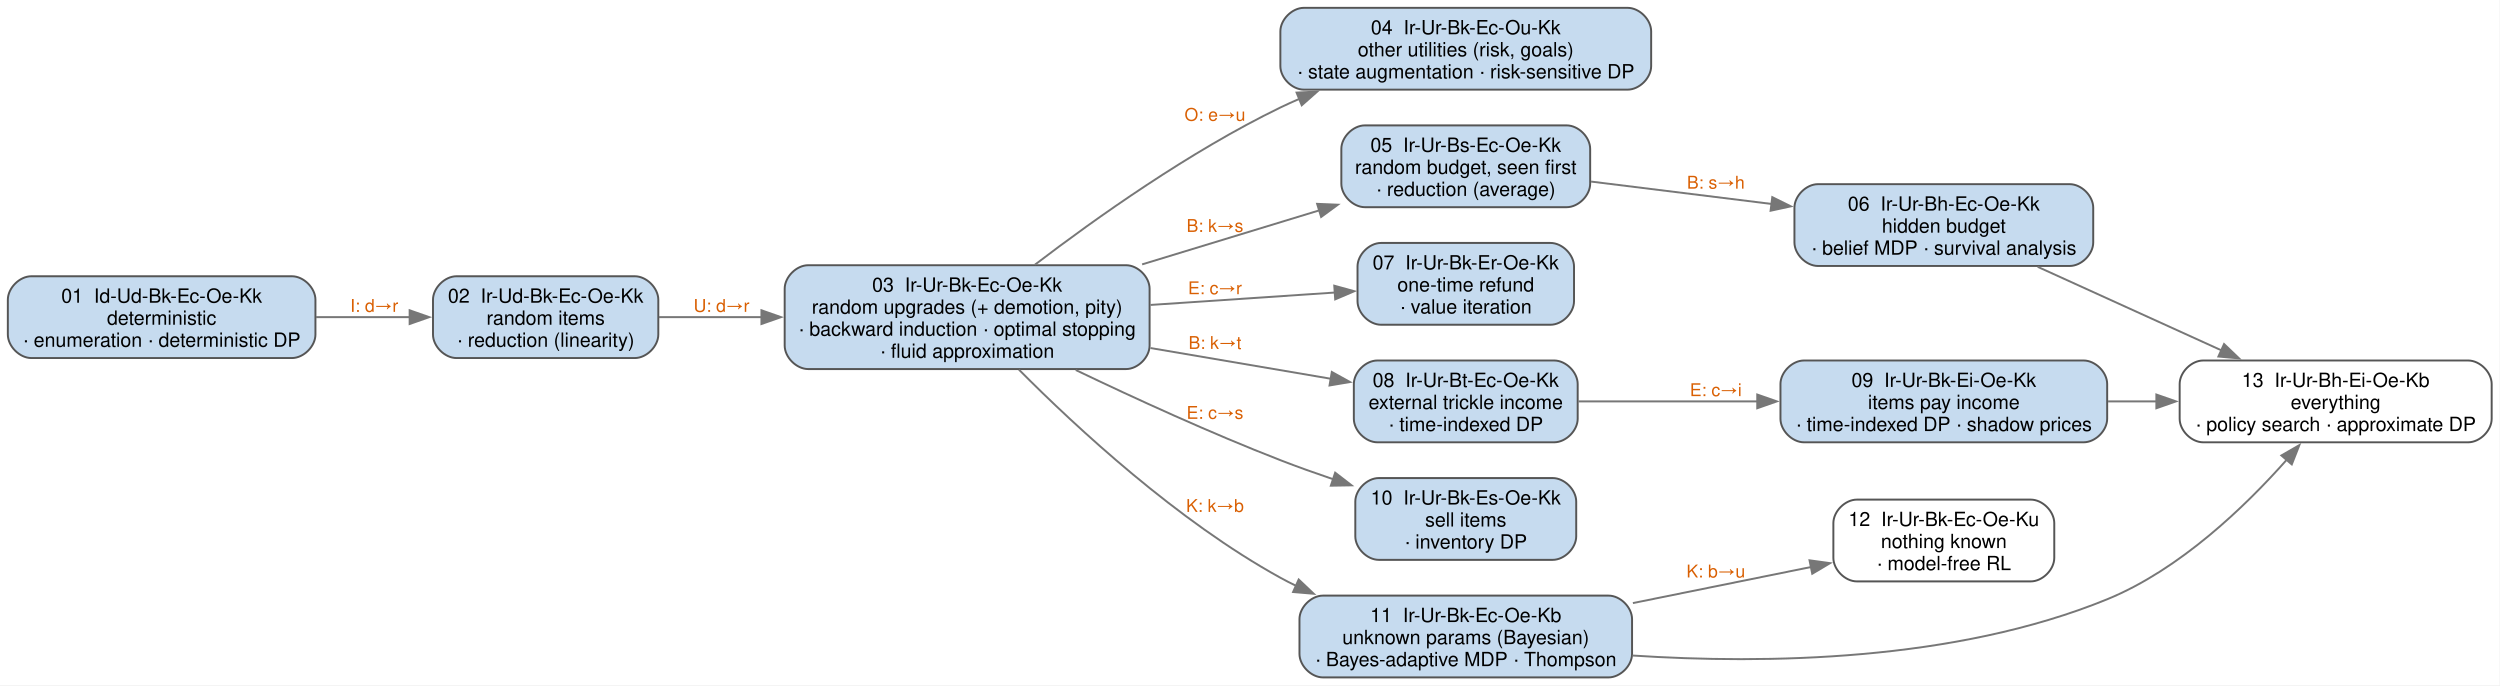
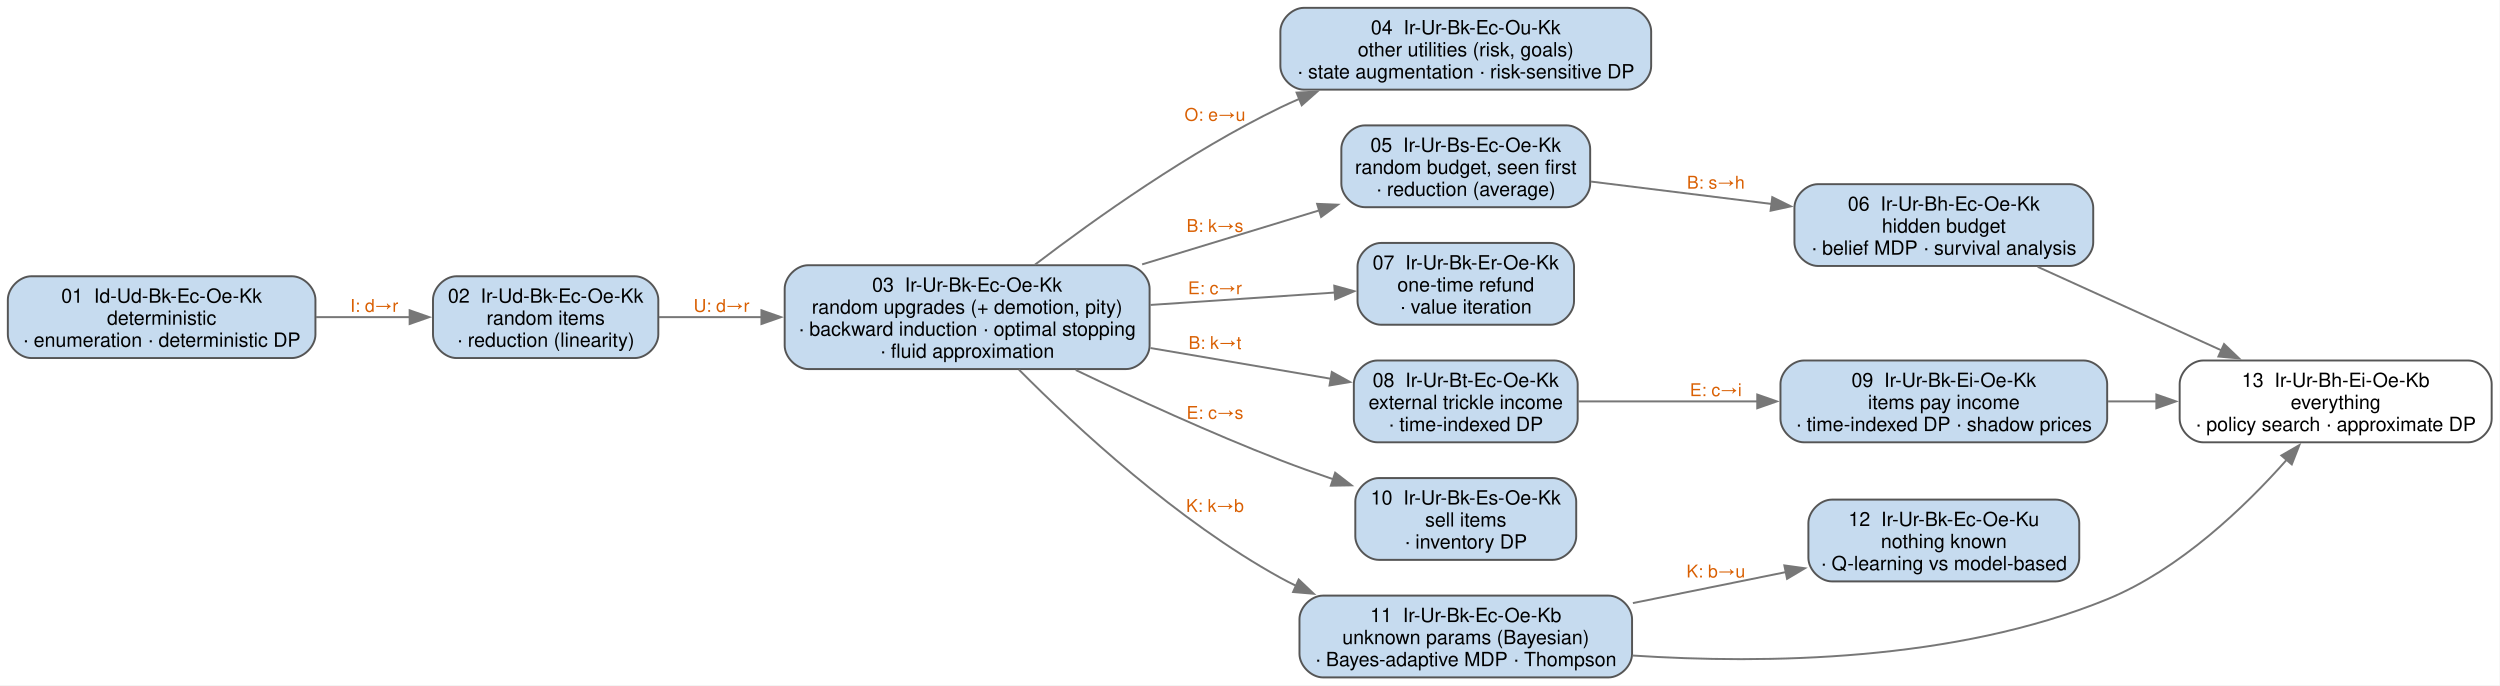
<svg xmlns="http://www.w3.org/2000/svg" width="1276pt" height="350pt" viewBox="0.00 0.00 1276.00 350.00">
  <g id="graph0" class="graph" transform="scale(1 1) rotate(0) translate(4 345.75)">
    <polygon fill="white" stroke="none" points="-4,4 -4,-345.75 1271.75,-345.75 1271.75,4 -4,4" />
    <g id="node1" class="node">
      <path fill="#c6dbef" stroke="#555555" d="M145,-204.75C145,-204.75 12,-204.75 12,-204.75 6,-204.75 0,-198.75 0,-192.75 0,-192.75 0,-175 0,-175 0,-169 6,-163 12,-163 12,-163 145,-163 145,-163 151,-163 157,-169 157,-175 157,-175 157,-192.75 157,-192.75 157,-198.75 151,-204.75 145,-204.75" />
      <text xml:space="preserve" text-anchor="middle" x="78.5" y="-191.25" font-family="Helvetica,sans-Serif" font-size="10.00">01  Id-Ud-Bk-Ec-Oe-Kk</text>
      <text xml:space="preserve" text-anchor="middle" x="78.5" y="-180" font-family="Helvetica,sans-Serif" font-size="10.00">deterministic</text>
      <text xml:space="preserve" text-anchor="middle" x="78.5" y="-168.75" font-family="Helvetica,sans-Serif" font-size="10.00">· enumeration · deterministic DP</text>
    </g>
    <g id="node2" class="node">
      <path fill="#c6dbef" stroke="#555555" d="M320,-204.75C320,-204.75 229,-204.75 229,-204.75 223,-204.75 217,-198.75 217,-192.75 217,-192.75 217,-175 217,-175 217,-169 223,-163 229,-163 229,-163 320,-163 320,-163 326,-163 332,-169 332,-175 332,-175 332,-192.75 332,-192.75 332,-198.75 326,-204.75 320,-204.75" />
      <text xml:space="preserve" text-anchor="middle" x="274.5" y="-191.25" font-family="Helvetica,sans-Serif" font-size="10.00">02  Ir-Ud-Bk-Ec-Oe-Kk</text>
      <text xml:space="preserve" text-anchor="middle" x="274.5" y="-180" font-family="Helvetica,sans-Serif" font-size="10.00">random items</text>
      <text xml:space="preserve" text-anchor="middle" x="274.5" y="-168.75" font-family="Helvetica,sans-Serif" font-size="10.00">· reduction (linearity)</text>
    </g>
    <g id="edge1" class="edge">
      <path fill="none" stroke="#777777" d="M157.29,-183.88C173.24,-183.88 189.91,-183.88 205.48,-183.88" />
      <polygon fill="#777777" stroke="#777777" points="205.08,-187.38 215.08,-183.88 205.08,-180.38 205.08,-187.38" />
      <text xml:space="preserve" text-anchor="middle" x="187" y="-186.57" font-family="Helvetica,sans-Serif" font-size="9.00" fill="#d95f02">I: d→r</text>
    </g>
    <g id="node3" class="node">
      <path fill="#c6dbef" stroke="#555555" d="M570.75,-210.38C570.75,-210.38 408.5,-210.38 408.5,-210.38 402.5,-210.38 396.5,-204.38 396.5,-198.38 396.5,-198.38 396.5,-169.38 396.5,-169.38 396.5,-163.38 402.5,-157.38 408.5,-157.38 408.5,-157.38 570.75,-157.38 570.75,-157.38 576.75,-157.38 582.75,-163.38 582.75,-169.38 582.75,-169.38 582.75,-198.38 582.75,-198.38 582.75,-204.38 576.75,-210.38 570.75,-210.38" />
      <text xml:space="preserve" text-anchor="middle" x="489.62" y="-196.88" font-family="Helvetica,sans-Serif" font-size="10.00">03  Ir-Ur-Bk-Ec-Oe-Kk</text>
      <text xml:space="preserve" text-anchor="middle" x="489.62" y="-185.62" font-family="Helvetica,sans-Serif" font-size="10.00">random upgrades (+ demotion, pity)</text>
      <text xml:space="preserve" text-anchor="middle" x="489.62" y="-174.38" font-family="Helvetica,sans-Serif" font-size="10.00">· backward induction · optimal stopping</text>
      <text xml:space="preserve" text-anchor="middle" x="489.62" y="-163.12" font-family="Helvetica,sans-Serif" font-size="10.00">· fluid approximation</text>
    </g>
    <g id="edge2" class="edge">
      <path fill="none" stroke="#777777" d="M332.33,-183.88C348.49,-183.88 366.62,-183.88 384.65,-183.88" />
      <polygon fill="#777777" stroke="#777777" points="384.64,-187.38 394.64,-183.88 384.64,-180.38 384.64,-187.38" />
      <text xml:space="preserve" text-anchor="middle" x="364.25" y="-186.57" font-family="Helvetica,sans-Serif" font-size="9.00" fill="#d95f02">U: d→r</text>
    </g>
    <g id="node4" class="node">
      <path fill="#c6dbef" stroke="#555555" d="M826.75,-341.75C826.75,-341.75 661.5,-341.75 661.5,-341.75 655.5,-341.75 649.5,-335.75 649.5,-329.75 649.5,-329.75 649.5,-312 649.5,-312 649.5,-306 655.5,-300 661.5,-300 661.5,-300 826.75,-300 826.75,-300 832.75,-300 838.75,-306 838.75,-312 838.75,-312 838.75,-329.75 838.75,-329.75 838.75,-335.75 832.75,-341.75 826.75,-341.75" />
      <text xml:space="preserve" text-anchor="middle" x="744.12" y="-328.25" font-family="Helvetica,sans-Serif" font-size="10.00">04  Ir-Ur-Bk-Ec-Ou-Kk</text>
      <text xml:space="preserve" text-anchor="middle" x="744.12" y="-317" font-family="Helvetica,sans-Serif" font-size="10.00">other utilities (risk, goals)</text>
      <text xml:space="preserve" text-anchor="middle" x="744.12" y="-305.75" font-family="Helvetica,sans-Serif" font-size="10.00">· state augmentation · risk-sensitive DP</text>
    </g>
    <g id="edge3" class="edge">
      <path fill="none" stroke="#777777" d="M524.24,-210.66C555.28,-234.35 603.42,-268.53 649.5,-290.88 652.62,-292.39 655.84,-293.85 659.12,-295.26" />
      <polygon fill="#777777" stroke="#777777" points="657.77,-298.49 668.35,-299.02 660.41,-292.01 657.77,-298.49" />
      <text xml:space="preserve" text-anchor="middle" x="616.12" y="-284.09" font-family="Helvetica,sans-Serif" font-size="9.00" fill="#d95f02">O: e→u</text>
    </g>
    <g id="node5" class="node">
      <path fill="#c6dbef" stroke="#555555" d="M795.62,-281.75C795.62,-281.75 692.62,-281.75 692.62,-281.75 686.62,-281.75 680.62,-275.75 680.62,-269.75 680.62,-269.75 680.62,-252 680.62,-252 680.62,-246 686.62,-240 692.62,-240 692.62,-240 795.62,-240 795.62,-240 801.62,-240 807.62,-246 807.62,-252 807.62,-252 807.62,-269.75 807.62,-269.75 807.62,-275.75 801.62,-281.75 795.62,-281.75" />
      <text xml:space="preserve" text-anchor="middle" x="744.12" y="-268.25" font-family="Helvetica,sans-Serif" font-size="10.00">05  Ir-Ur-Bs-Ec-Oe-Kk</text>
      <text xml:space="preserve" text-anchor="middle" x="744.12" y="-257" font-family="Helvetica,sans-Serif" font-size="10.00">random budget, seen first</text>
      <text xml:space="preserve" text-anchor="middle" x="744.12" y="-245.75" font-family="Helvetica,sans-Serif" font-size="10.00">· reduction (average)</text>
    </g>
    <g id="edge4" class="edge">
      <path fill="none" stroke="#777777" d="M578.94,-210.81C608.57,-219.84 641.28,-229.82 669.65,-238.47" />
      <polygon fill="#777777" stroke="#777777" points="668.26,-241.71 678.85,-241.27 670.31,-235.01 668.26,-241.71" />
      <text xml:space="preserve" text-anchor="middle" x="616.12" y="-227.38" font-family="Helvetica,sans-Serif" font-size="9.00" fill="#d95f02">B: k→s</text>
    </g>
    <g id="node7" class="node">
      <path fill="#c6dbef" stroke="#555555" d="M787.38,-221.75C787.38,-221.75 700.88,-221.75 700.88,-221.75 694.88,-221.75 688.88,-215.75 688.88,-209.75 688.88,-209.75 688.88,-192 688.88,-192 688.88,-186 694.88,-180 700.88,-180 700.88,-180 787.38,-180 787.38,-180 793.38,-180 799.38,-186 799.38,-192 799.38,-192 799.38,-209.75 799.38,-209.75 799.38,-215.75 793.38,-221.75 787.38,-221.75" />
      <text xml:space="preserve" text-anchor="middle" x="744.12" y="-208.25" font-family="Helvetica,sans-Serif" font-size="10.00">07  Ir-Ur-Bk-Er-Oe-Kk</text>
      <text xml:space="preserve" text-anchor="middle" x="744.12" y="-197" font-family="Helvetica,sans-Serif" font-size="10.00">one-time refund</text>
      <text xml:space="preserve" text-anchor="middle" x="744.12" y="-185.75" font-family="Helvetica,sans-Serif" font-size="10.00">· value iteration</text>
    </g>
    <g id="edge6" class="edge">
      <path fill="none" stroke="#777777" d="M583.21,-190.11C614.53,-192.22 648.82,-194.53 677.59,-196.46" />
      <polygon fill="#777777" stroke="#777777" points="677.01,-199.93 687.22,-197.11 677.48,-192.95 677.01,-199.93" />
      <text xml:space="preserve" text-anchor="middle" x="616.12" y="-195.58" font-family="Helvetica,sans-Serif" font-size="9.00" fill="#d95f02">E: c→r</text>
    </g>
    <g id="node8" class="node">
      <path fill="#c6dbef" stroke="#555555" d="M789.25,-161.75C789.25,-161.75 699,-161.75 699,-161.75 693,-161.75 687,-155.75 687,-149.75 687,-149.75 687,-132 687,-132 687,-126 693,-120 699,-120 699,-120 789.25,-120 789.25,-120 795.25,-120 801.25,-126 801.25,-132 801.25,-132 801.25,-149.75 801.25,-149.75 801.25,-155.75 795.25,-161.75 789.25,-161.75" />
      <text xml:space="preserve" text-anchor="middle" x="744.12" y="-148.25" font-family="Helvetica,sans-Serif" font-size="10.00">08  Ir-Ur-Bt-Ec-Oe-Kk</text>
      <text xml:space="preserve" text-anchor="middle" x="744.12" y="-137" font-family="Helvetica,sans-Serif" font-size="10.00">external trickle income</text>
      <text xml:space="preserve" text-anchor="middle" x="744.12" y="-125.75" font-family="Helvetica,sans-Serif" font-size="10.00">· time-indexed DP</text>
    </g>
    <g id="edge7" class="edge">
      <path fill="none" stroke="#777777" d="M583.21,-168.11C613.78,-162.9 647.19,-157.21 675.52,-152.39" />
      <polygon fill="#777777" stroke="#777777" points="675.76,-155.9 685.03,-150.77 674.59,-149 675.76,-155.9" />
      <text xml:space="preserve" text-anchor="middle" x="616.12" y="-167.65" font-family="Helvetica,sans-Serif" font-size="9.00" fill="#d95f02">B: k→t</text>
    </g>
    <g id="node10" class="node">
      <path fill="#c6dbef" stroke="#555555" d="M788.5,-101.75C788.5,-101.75 699.75,-101.75 699.75,-101.75 693.75,-101.75 687.75,-95.75 687.75,-89.75 687.75,-89.75 687.75,-72 687.75,-72 687.75,-66 693.75,-60 699.75,-60 699.75,-60 788.5,-60 788.5,-60 794.5,-60 800.5,-66 800.5,-72 800.5,-72 800.5,-89.75 800.5,-89.75 800.5,-95.75 794.5,-101.75 788.5,-101.75" />
      <text xml:space="preserve" text-anchor="middle" x="744.12" y="-88.25" font-family="Helvetica,sans-Serif" font-size="10.00">10  Ir-Ur-Bk-Es-Oe-Kk</text>
      <text xml:space="preserve" text-anchor="middle" x="744.12" y="-77" font-family="Helvetica,sans-Serif" font-size="10.00">sell items</text>
      <text xml:space="preserve" text-anchor="middle" x="744.12" y="-65.75" font-family="Helvetica,sans-Serif" font-size="10.00">· inventory DP</text>
    </g>
    <g id="edge9" class="edge">
      <path fill="none" stroke="#777777" d="M545.07,-156.88C575.42,-142.34 614.13,-124.61 649.5,-110.88 658.19,-107.5 667.44,-104.2 676.6,-101.1" />
      <polygon fill="#777777" stroke="#777777" points="677.47,-104.5 685.85,-98.03 675.26,-97.85 677.47,-104.5" />
      <text xml:space="preserve" text-anchor="middle" x="616.12" y="-131.97" font-family="Helvetica,sans-Serif" font-size="9.00" fill="#d95f02">E: c→s</text>
    </g>
    <g id="node11" class="node">
      <path fill="#c6dbef" stroke="#555555" d="M817,-41.75C817,-41.75 671.25,-41.75 671.25,-41.75 665.25,-41.75 659.25,-35.75 659.25,-29.75 659.25,-29.75 659.25,-12 659.25,-12 659.25,-6 665.25,0 671.25,0 671.25,0 817,0 817,0 823,0 829,-6 829,-12 829,-12 829,-29.75 829,-29.75 829,-35.75 823,-41.75 817,-41.75" />
      <text xml:space="preserve" text-anchor="middle" x="744.12" y="-28.25" font-family="Helvetica,sans-Serif" font-size="10.00">11  Ir-Ur-Bk-Ec-Oe-Kb</text>
      <text xml:space="preserve" text-anchor="middle" x="744.12" y="-17" font-family="Helvetica,sans-Serif" font-size="10.00">unknown params (Bayesian)</text>
      <text xml:space="preserve" text-anchor="middle" x="744.12" y="-5.75" font-family="Helvetica,sans-Serif" font-size="10.00">· Bayes-adaptive MDP · Thompson</text>
    </g>
    <g id="edge10" class="edge">
      <path fill="none" stroke="#777777" d="M516.07,-157.07C545.61,-127.34 597.04,-79.77 649.5,-50.88 652.14,-49.42 654.87,-48.02 657.65,-46.68" />
      <polygon fill="#777777" stroke="#777777" points="658.85,-49.98 666.54,-42.69 655.99,-43.59 658.85,-49.98" />
      <text xml:space="preserve" text-anchor="middle" x="616.12" y="-84.47" font-family="Helvetica,sans-Serif" font-size="9.00" fill="#d95f02">K: k→b</text>
    </g>
    <g id="node6" class="node">
      <path fill="#c6dbef" stroke="#555555" d="M1052.38,-251.75C1052.38,-251.75 923.88,-251.75 923.88,-251.75 917.88,-251.75 911.88,-245.75 911.88,-239.75 911.88,-239.75 911.88,-222 911.88,-222 911.88,-216 917.88,-210 923.88,-210 923.88,-210 1052.38,-210 1052.38,-210 1058.38,-210 1064.38,-216 1064.38,-222 1064.38,-222 1064.38,-239.75 1064.38,-239.75 1064.38,-245.75 1058.38,-251.75 1052.38,-251.75" />
      <text xml:space="preserve" text-anchor="middle" x="988.12" y="-238.25" font-family="Helvetica,sans-Serif" font-size="10.00">06  Ir-Ur-Bh-Ec-Oe-Kk</text>
      <text xml:space="preserve" text-anchor="middle" x="988.12" y="-227" font-family="Helvetica,sans-Serif" font-size="10.00">hidden budget</text>
      <text xml:space="preserve" text-anchor="middle" x="988.12" y="-215.75" font-family="Helvetica,sans-Serif" font-size="10.00">· belief MDP · survival analysis</text>
    </g>
    <g id="edge5" class="edge">
      <path fill="none" stroke="#777777" d="M808.08,-253.07C836.26,-249.58 869.96,-245.4 900.48,-241.62" />
      <polygon fill="#777777" stroke="#777777" points="900.57,-245.13 910.06,-240.43 899.71,-238.19 900.57,-245.13" />
      <text xml:space="preserve" text-anchor="middle" x="871.75" y="-249.47" font-family="Helvetica,sans-Serif" font-size="9.00" fill="#d95f02">B: s→h</text>
    </g>
    <g id="node13" class="node">
      <path fill="white" stroke="#555555" d="M1255.75,-161.75C1255.75,-161.75 1120.5,-161.75 1120.5,-161.75 1114.5,-161.75 1108.5,-155.75 1108.5,-149.75 1108.5,-149.75 1108.5,-132 1108.5,-132 1108.5,-126 1114.5,-120 1120.5,-120 1120.5,-120 1255.75,-120 1255.75,-120 1261.75,-120 1267.75,-126 1267.75,-132 1267.75,-132 1267.75,-149.75 1267.75,-149.75 1267.75,-155.75 1261.75,-161.75 1255.75,-161.75" />
      <text xml:space="preserve" text-anchor="middle" x="1188.12" y="-148.25" font-family="Helvetica,sans-Serif" font-size="10.00">13  Ir-Ur-Bh-Ei-Oe-Kb</text>
      <text xml:space="preserve" text-anchor="middle" x="1188.12" y="-137" font-family="Helvetica,sans-Serif" font-size="10.00">everything</text>
      <text xml:space="preserve" text-anchor="middle" x="1188.12" y="-125.75" font-family="Helvetica,sans-Serif" font-size="10.00">· policy search · approximate DP</text>
    </g>
    <g id="edge12" class="edge">
      <path fill="none" stroke="#777777" d="M1036.05,-209.55C1064.18,-196.76 1100.15,-180.41 1129.94,-166.87" />
      <polygon fill="#777777" stroke="#777777" points="1131.16,-170.16 1138.82,-162.83 1128.27,-163.78 1131.16,-170.16" />
    </g>
    <g id="node9" class="node">
      <path fill="#c6dbef" stroke="#555555" d="M1059.5,-161.75C1059.5,-161.75 916.75,-161.75 916.75,-161.75 910.75,-161.75 904.75,-155.75 904.75,-149.75 904.75,-149.75 904.75,-132 904.75,-132 904.75,-126 910.75,-120 916.75,-120 916.75,-120 1059.5,-120 1059.5,-120 1065.5,-120 1071.5,-126 1071.5,-132 1071.5,-132 1071.5,-149.75 1071.5,-149.75 1071.5,-155.75 1065.5,-161.75 1059.5,-161.75" />
      <text xml:space="preserve" text-anchor="middle" x="988.12" y="-148.25" font-family="Helvetica,sans-Serif" font-size="10.00">09  Ir-Ur-Bk-Ei-Oe-Kk</text>
      <text xml:space="preserve" text-anchor="middle" x="988.12" y="-137" font-family="Helvetica,sans-Serif" font-size="10.00">items pay income</text>
      <text xml:space="preserve" text-anchor="middle" x="988.12" y="-125.75" font-family="Helvetica,sans-Serif" font-size="10.00">· time-indexed DP · shadow prices</text>
    </g>
    <g id="edge8" class="edge">
      <path fill="none" stroke="#777777" d="M801.56,-140.88C828.8,-140.88 862.22,-140.88 893.15,-140.88" />
      <polygon fill="#777777" stroke="#777777" points="892.9,-144.38 902.9,-140.88 892.9,-137.38 892.9,-144.38" />
      <text xml:space="preserve" text-anchor="middle" x="871.75" y="-143.57" font-family="Helvetica,sans-Serif" font-size="9.00" fill="#d95f02">E: c→i</text>
    </g>
    <g id="edge13" class="edge">
      <path fill="none" stroke="#777777" d="M1071.95,-140.88C1080.18,-140.88 1088.57,-140.88 1096.87,-140.88" />
      <polygon fill="#777777" stroke="#777777" points="1096.61,-144.38 1106.61,-140.88 1096.61,-137.38 1096.61,-144.38" />
    </g>
    <g id="node12" class="node">
-       <path fill="white" stroke="#555555" d="M1032.5,-90.75C1032.5,-90.75 943.75,-90.75 943.75,-90.75 937.75,-90.75 931.75,-84.75 931.75,-78.75 931.75,-78.75 931.75,-61 931.75,-61 931.75,-55 937.75,-49 943.75,-49 943.75,-49 1032.5,-49 1032.5,-49 1038.5,-49 1044.5,-55 1044.5,-61 1044.5,-61 1044.5,-78.75 1044.5,-78.75 1044.5,-84.75 1038.5,-90.75 1032.5,-90.75" />
+       <path fill="#c6dbef" stroke="#555555" d="M1045.25,-90.75C1045.25,-90.75 931,-90.75 931,-90.75 925,-90.75 919,-84.75 919,-78.75 919,-78.75 919,-61 919,-61 919,-55 925,-49 931,-49 931,-49 1045.25,-49 1045.25,-49 1051.25,-49 1057.25,-55 1057.25,-61 1057.25,-61 1057.25,-78.75 1057.25,-78.75 1057.25,-84.75 1051.25,-90.75 1045.25,-90.75" />
      <text xml:space="preserve" text-anchor="middle" x="988.12" y="-77.25" font-family="Helvetica,sans-Serif" font-size="10.00">12  Ir-Ur-Bk-Ec-Oe-Ku</text>
      <text xml:space="preserve" text-anchor="middle" x="988.12" y="-66" font-family="Helvetica,sans-Serif" font-size="10.00">nothing known</text>
-       <text xml:space="preserve" text-anchor="middle" x="988.12" y="-54.75" font-family="Helvetica,sans-Serif" font-size="10.00">· model-free RL</text>
+       <text xml:space="preserve" text-anchor="middle" x="988.12" y="-54.75" font-family="Helvetica,sans-Serif" font-size="10.00">· Q-learning vs model-based</text>
    </g>
    <g id="edge11" class="edge">
-       <path fill="none" stroke="#777777" d="M829.43,-37.94C859.29,-43.99 892.45,-50.71 920.63,-56.41" />
-       <polygon fill="#777777" stroke="#777777" points="919.58,-59.77 930.08,-58.32 920.97,-52.91 919.58,-59.77" />
+       <path fill="none" stroke="#777777" d="M829.43,-37.94C854.74,-43.07 882.42,-48.67 907.43,-53.74" />
+       <polygon fill="#777777" stroke="#777777" points="906.73,-57.17 917.23,-55.72 908.12,-50.31 906.73,-57.17" />
      <text xml:space="preserve" text-anchor="middle" x="871.75" y="-51.01" font-family="Helvetica,sans-Serif" font-size="9.00" fill="#d95f02">K: b→u</text>
    </g>
    <g id="edge14" class="edge">
      <path fill="none" stroke="#777777" d="M829.2,-11.17C897.14,-6.71 993.88,-8.14 1071.5,-39.88 1108.63,-55.06 1142.07,-87.3 1163.32,-111.29" />
      <polygon fill="#777777" stroke="#777777" points="1160.42,-113.28 1169.6,-118.57 1165.72,-108.71 1160.42,-113.28" />
    </g>
  </g>
</svg>
